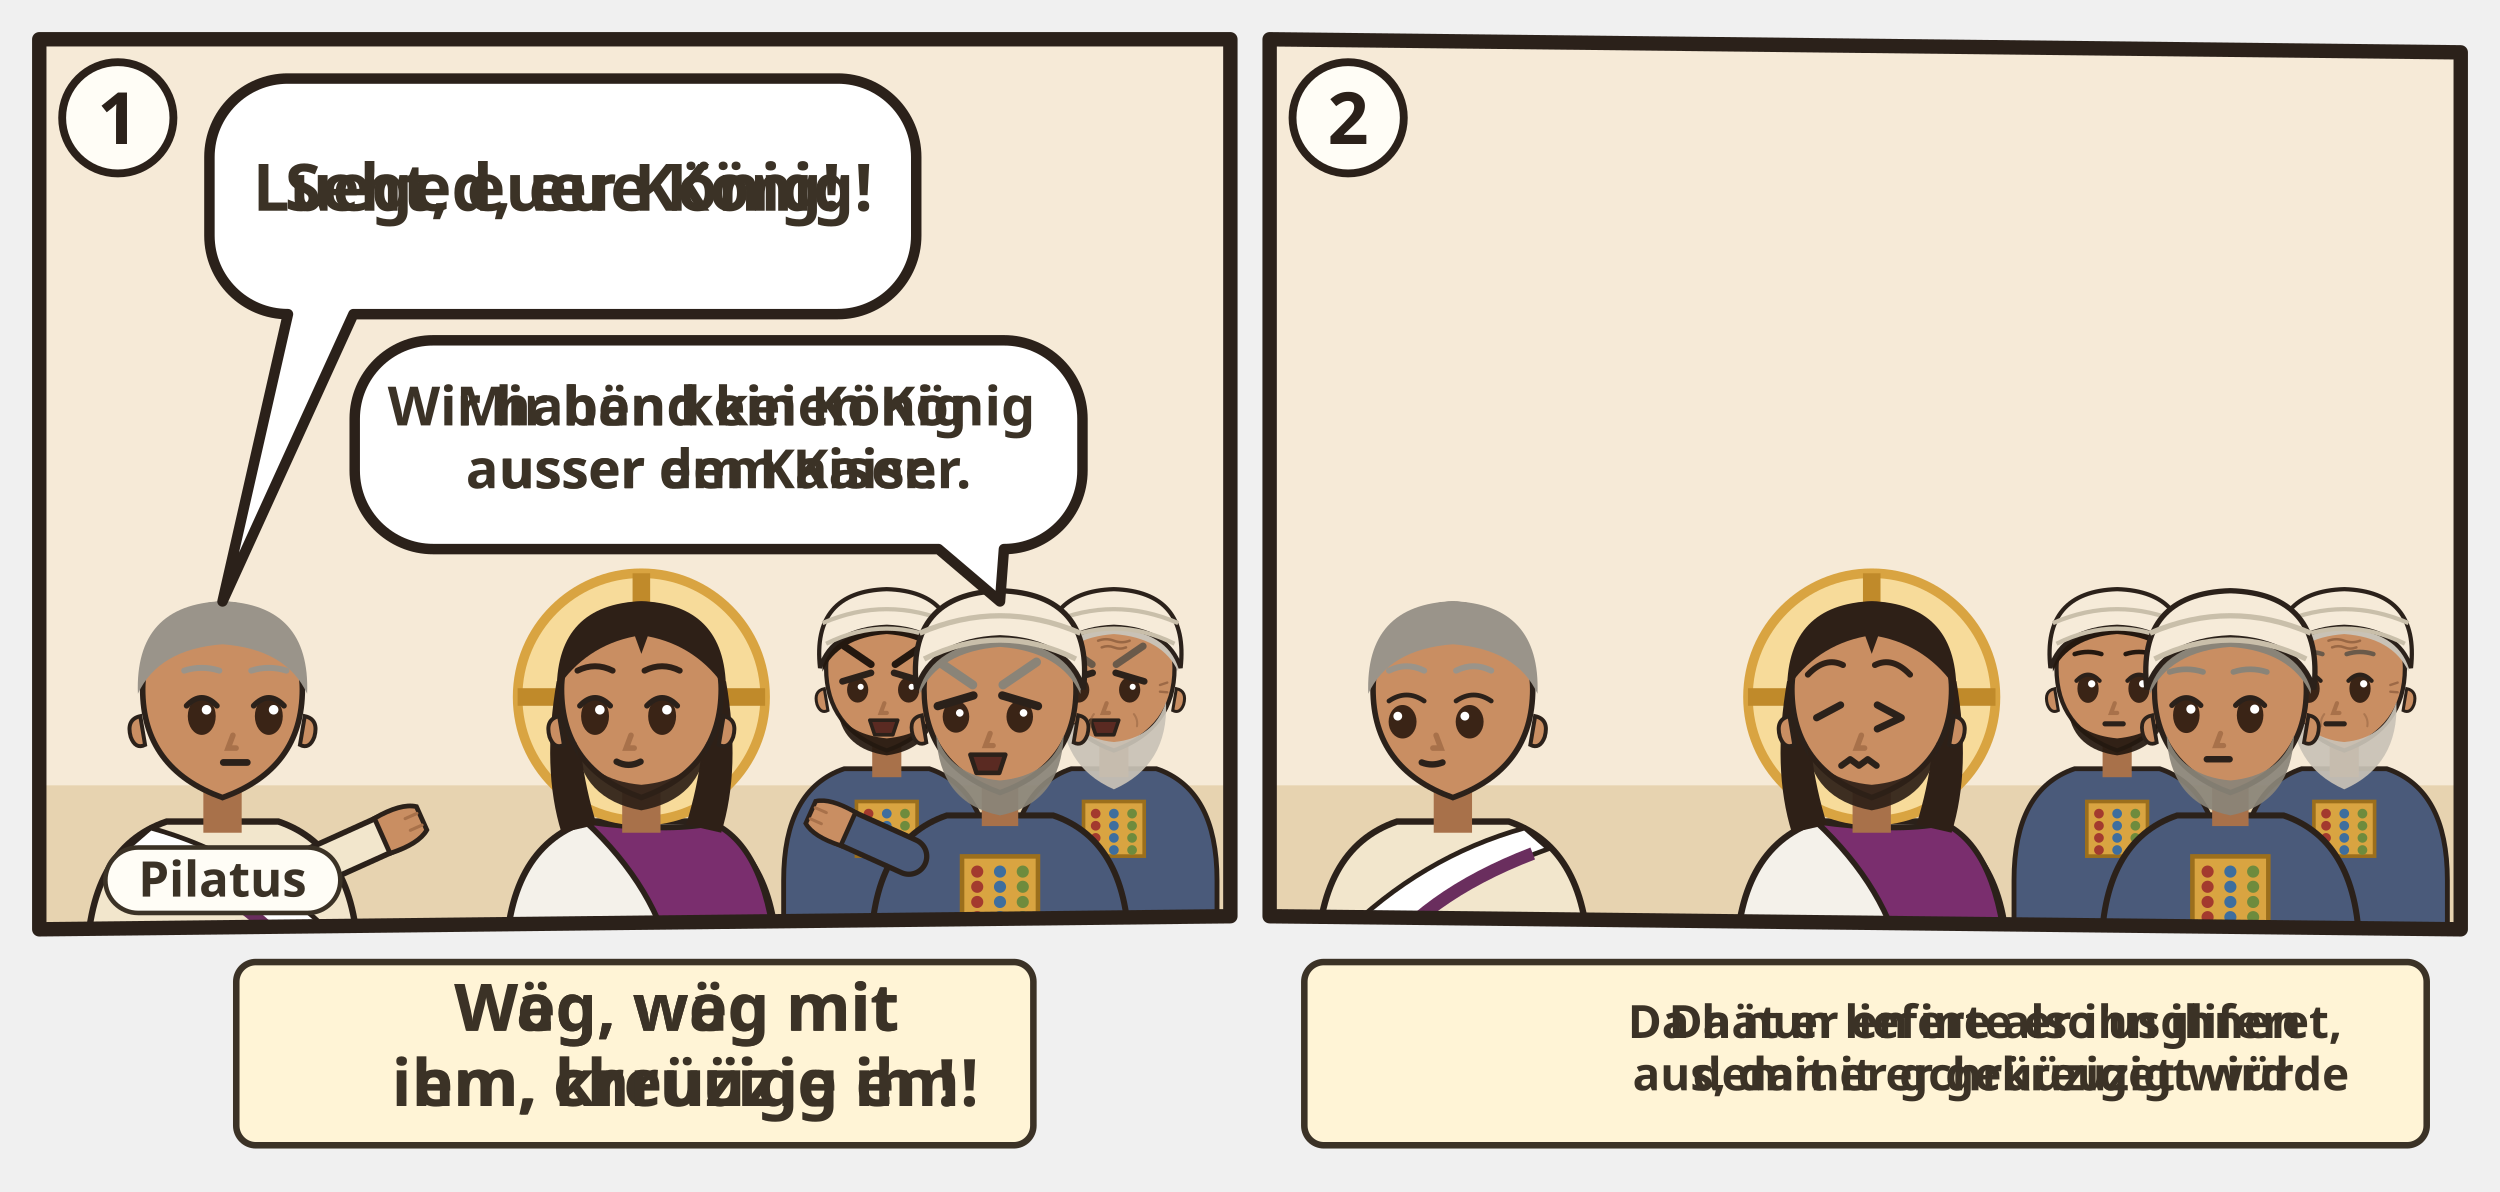
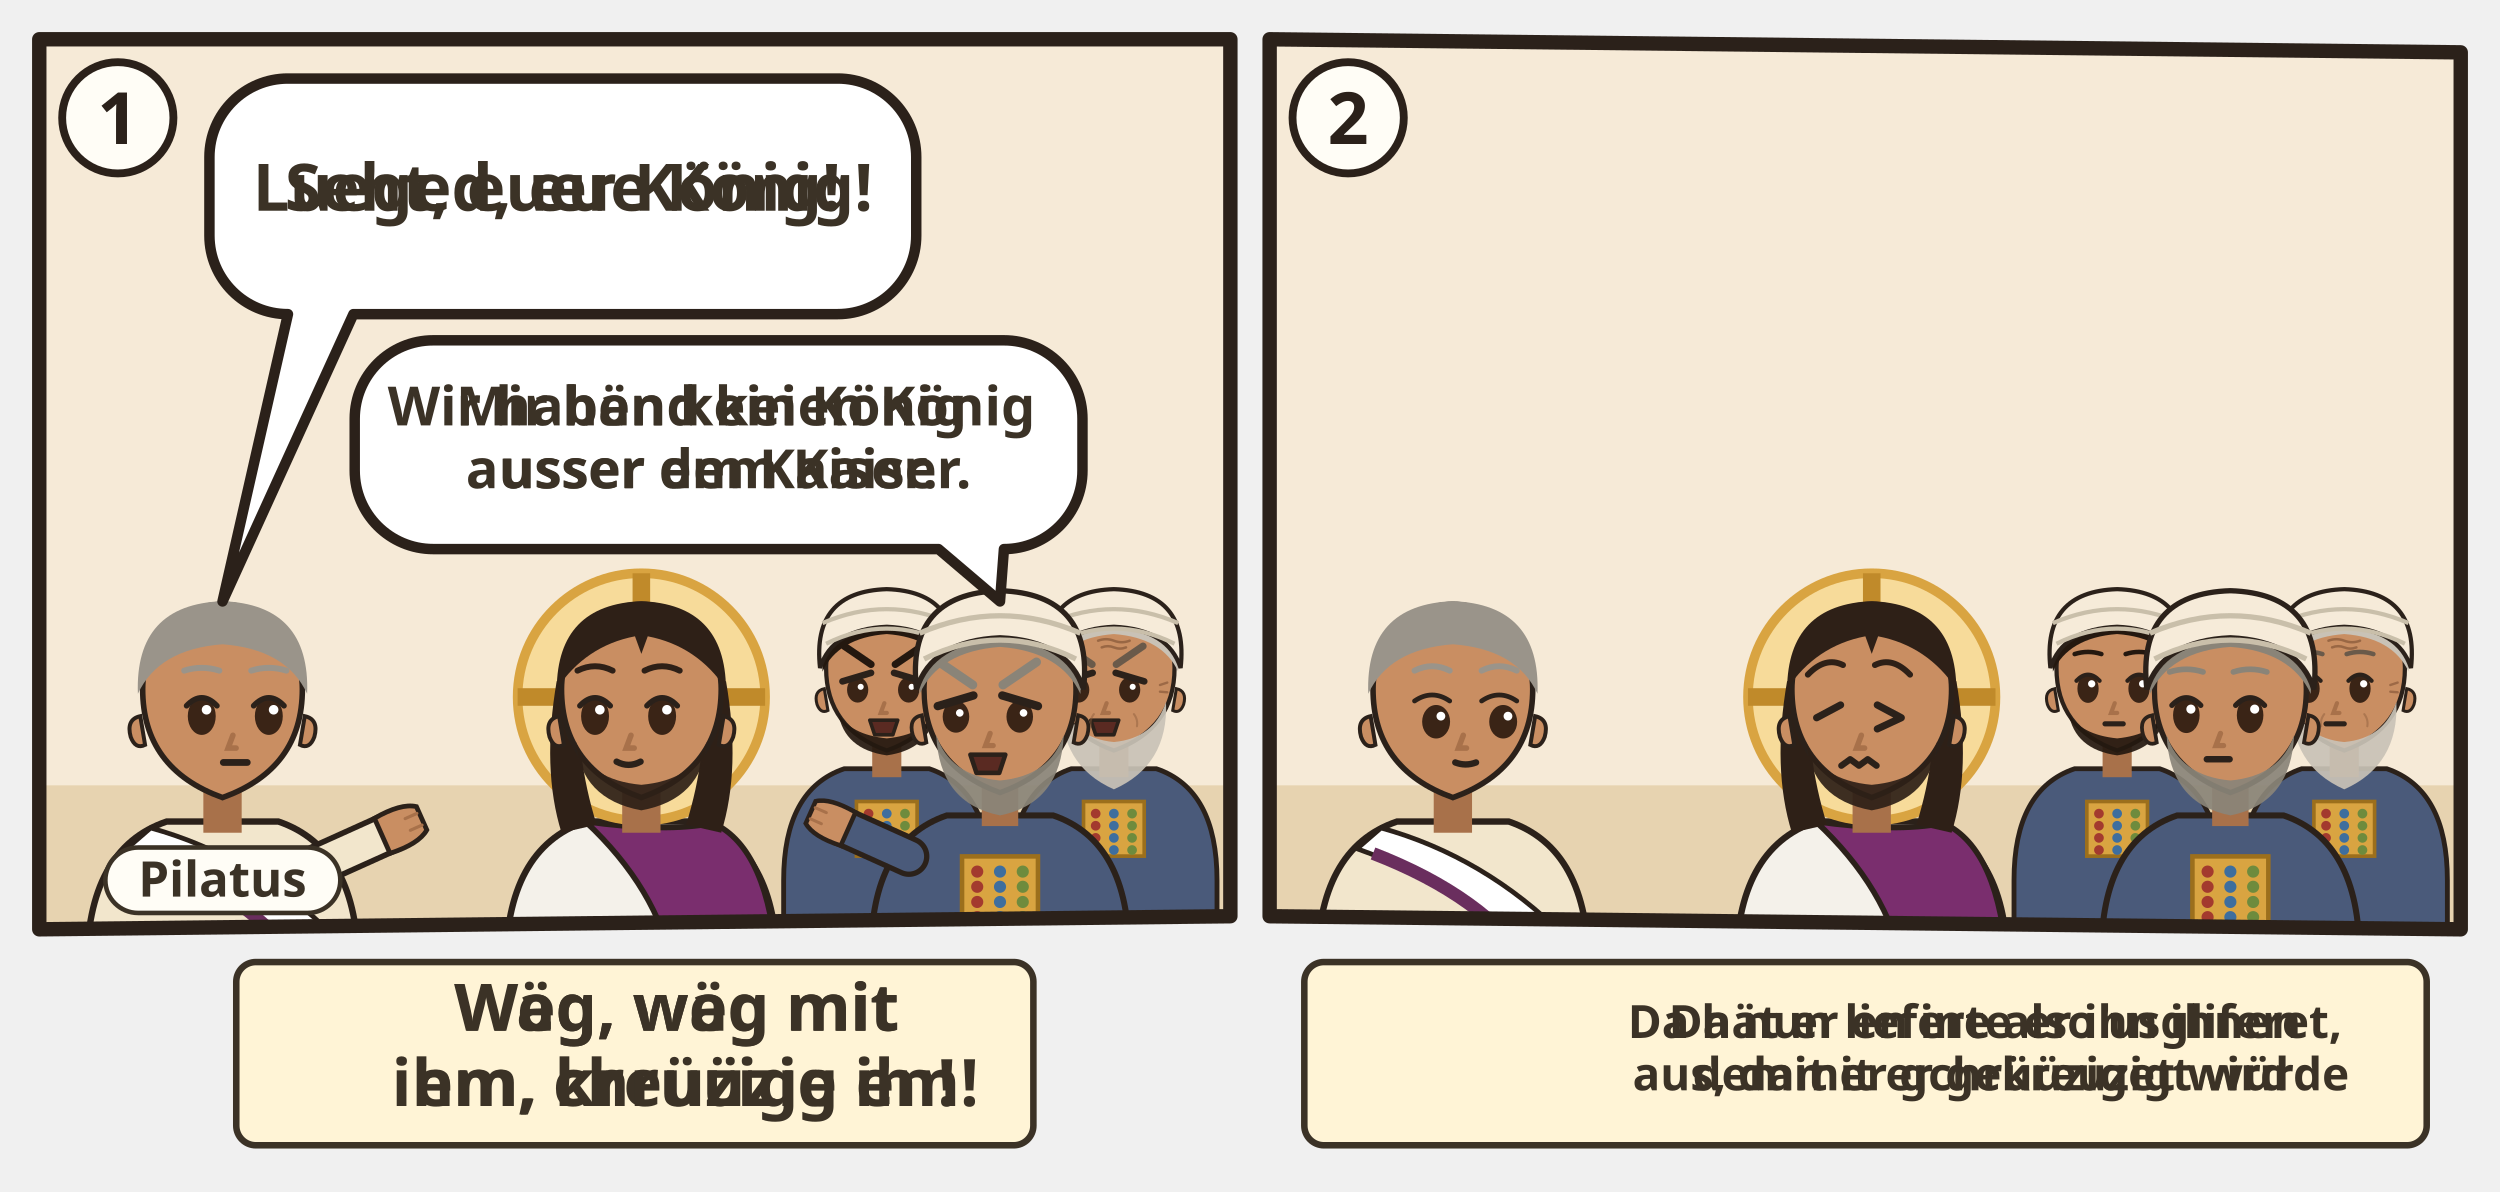
<svg xmlns="http://www.w3.org/2000/svg" viewBox="0 0 382 182">
  <svg class="ill-tile" data-span="1" x="0" y="0" width="194" height="182" viewBox="0 0 194 182">
    <g transform="translate(4 4)">
      <clipPath id="an-cp-jhn-019-013-016-1">
        <polygon points="2,2 184,2 184,136 2,138" />
      </clipPath>
      <g clip-path="url(#an-cp-jhn-019-013-016-1)">
        <polygon points="2,2 184,2 184,136 2,138" fill="#F6EAD7" />
        <path d="M0 116h186v24H0z" fill="#E7D3B0" />
        <g transform="translate(30.0 102.5) scale(1.22)">
          <path d="M-17 34V34Q-17 19-7 15.6L7 15.6Q17 19 17 34V34z" fill="#F2E6CC" stroke="#2B211A" stroke-width=".8" />
          <path d="M-9 16.4Q4 20 14 30l2 4h-6Q2 24-12 19z" fill="#FFFFFF" stroke="#2B211A" stroke-width=".6" />
          <path d="M10 34Q4 25-10 19.6" fill="none" stroke="#6A2E5E" stroke-width="1.6" />
          <path d="M12 21L21.1 16.9" stroke="#2B211A" stroke-width="5.4" stroke-linecap="round" />
          <path d="M12 21L21.1 16.9" stroke="#F2E6CC" stroke-width="4" stroke-linecap="round" />
          <g transform="translate(21.1 16.9) rotate(66)">
            <path d="M-2.4 1.2Q-2.8-2.6-1.6-4.2h3.2Q2.8-2.6 2.4 1.2z" fill="#C98E62" stroke="#2B211A" stroke-width=".6" />
            <path d="M-.8-3.9v1.6M.8-3.9v1.6" stroke="#A8714A" stroke-width=".4" stroke-linecap="round" />
          </g>
          <path d="M-2.4 11h4.8v6h-4.8z" fill="#A8714A" />
          <path d="M-10 -1Q-10 9 0 12.6Q10 9 10 -1A10 10.6 0 0 0 -10 -1z" fill="#C98E62" stroke="#2B211A" stroke-width=".7" />
          <path d="M10.3 2.4q1.8.4 1.2 2.6-.6 1.6-1.8 1z M-10.3 2.4q-1.8.4-1.2 2.6.6 1.6 1.8 1z" fill="#C98E62" stroke="#2B211A" stroke-width=".5" />
          <ellipse cx="-2.6" cy="2.4" rx="1.75" ry="2.35" fill="#3A2416" />
          <path d="M-4.5 1.1Q-2.6 -0.9 -0.7 1.1" fill="none" stroke="#2B211A" stroke-width=".7" stroke-linecap="round" />
          <circle cx="-2.0" cy="1.6" r=".6" fill="#FFF" />
          <ellipse cx="5.8" cy="2.4" rx="1.75" ry="2.35" fill="#3A2416" />
          <path d="M3.9 1.1Q5.8 -0.9 7.7 1.1" fill="none" stroke="#2B211A" stroke-width=".7" stroke-linecap="round" />
          <circle cx="6.4" cy="1.6" r=".6" fill="#FFF" />
          <path d="M1.3 4.8l-.6 1.6h1" fill="none" stroke="#A8714A" stroke-width=".7" stroke-linecap="round" />
          <path d="M0.1 8.2h3" stroke="#2B211A" stroke-width=".85" stroke-linecap="round" />
          <path d="M-10.6-.4Q-11-11.6 0-12Q11-11.6 10.6-.4Q8-6 0-6.6Q-8-6-10.6-.4z" fill="#9A948A" />
          <path d="M-4.8 -3.3Q-2.6 -4.0 -0.4 -3.3M3.6 -3.3Q5.8 -4.0 8.0 -3.3" fill="none" stroke="#9A948A" stroke-width="0.75" stroke-linecap="round" />
          <g filter="url(#an-kontur)">
            <use href="#an-a-richterstuhl" x="-8" y="17" width="16" height="16" />
          </g>
        </g>
        <g transform="translate(94.0 102.5) scale(1.22)">
          <path d="M-17 34V34Q-17 19-7 15.6L7 15.6Q17 19 17 34V34z" fill="#F4F1EA" stroke="#2B211A" stroke-width=".8" />
          <path d="M-7 15.6Q3 17 9 15.8Q16 19 17 34V34H4V34Q2 24-7 15.6z" fill="#7A2E6E" stroke="#2B211A" stroke-width=".7" />
          <circle r="15.5" fill="#F7DB9A" stroke="#D9A441" stroke-width="1.2" />
          <path d="M0-15.5v5M-15.5 0h5M15.5 0h-5" stroke="#C08A2A" stroke-width="2.2" />
          <path d="M-10.6 -2Q-12.5 9-10 17L-5.6 16Q-8.4 7-7.6-1z M10.6 -2Q12.5 9 10 17L5.6 16Q8.4 7 7.6-1z" fill="#2E2017" />
          <path d="M-2.4 11h4.8v6h-4.8z" fill="#A8714A" />
          <path d="M-10 -1Q-10 9 0 12.6Q10 9 10 -1A10 10.6 0 0 0 -10 -1z" fill="#C98E62" stroke="#2B211A" stroke-width=".7" />
          <path d="M10.3 2.4q1.8.4 1.2 2.6-.6 1.6-1.8 1z M-10.3 2.4q-1.8.4-1.2 2.6.6 1.6 1.8 1z" fill="#C98E62" stroke="#2B211A" stroke-width=".5" />
          <path d="M-8.2 5.6Q-7.6 12.8 0 14.2Q7.6 12.8 8.2 5.6Q6.6 10.4 0 11Q-6.6 10.4-8.2 5.6z" fill="#2E2017" opacity=".92" />
          <ellipse cx="-5.8" cy="2.4" rx="1.75" ry="2.35" fill="#3A2416" />
          <path d="M-7.7 1.1Q-5.8 -0.9 -3.9 1.1" fill="none" stroke="#2B211A" stroke-width=".7" stroke-linecap="round" />
          <circle cx="-5.2" cy="1.6" r=".6" fill="#FFF" />
          <ellipse cx="2.6" cy="2.4" rx="1.75" ry="2.35" fill="#3A2416" />
          <path d="M0.7 1.1Q2.6 -0.9 4.5 1.1" fill="none" stroke="#2B211A" stroke-width=".7" stroke-linecap="round" />
          <circle cx="3.2" cy="1.6" r=".6" fill="#FFF" />
          <path d="M-1.3 4.8l-.6 1.6h1" fill="none" stroke="#A8714A" stroke-width=".7" stroke-linecap="round" />
          <path d="M-3.1 8.1Q-1.6 8.9 -0.1 8.1" fill="none" stroke="#2B211A" stroke-width=".8" stroke-linecap="round" />
          <path d="M-10.6-1Q-10.5-11.6 0-12Q10.5-11.6 10.6-1Q7-6.4 .8-7.6L0-5.4-.8-7.6Q-7-6.4-10.6-1z" fill="#2E2017" />
          <path d="M-8.0 -3.3Q-5.8 -4.4 -3.6 -3.3M0.4 -3.3Q2.6 -4.4 4.8 -3.3" fill="none" stroke="#2E2017" stroke-width="0.75" stroke-linecap="round" />
        </g>
        <g transform="translate(131.5 99.0) scale(0.927)">
          <path d="M-17 46V34Q-17 19-7 15.6L7 15.6Q17 19 17 34V46z" fill="#4A5A7A" stroke="#2B211A" stroke-width=".8" />
          <path d="M-5 21h10v9h-10z" fill="#D9A441" stroke="#9C6F1C" stroke-width=".6" />
          <circle cx="-3" cy="23" r=".8" fill="#A33A2E" />
          <circle cx="0" cy="23" r=".8" fill="#3E6E9E" />
          <circle cx="3" cy="23" r=".8" fill="#6E8B3D" />
          <circle cx="-3" cy="25" r=".8" fill="#A33A2E" />
          <circle cx="0" cy="25" r=".8" fill="#3E6E9E" />
          <circle cx="3" cy="25" r=".8" fill="#6E8B3D" />
          <circle cx="-3" cy="27" r=".8" fill="#A33A2E" />
          <circle cx="0" cy="27" r=".8" fill="#3E6E9E" />
          <circle cx="3" cy="27" r=".8" fill="#6E8B3D" />
          <circle cx="-3" cy="29" r=".8" fill="#A33A2E" />
          <circle cx="0" cy="29" r=".8" fill="#3E6E9E" />
          <circle cx="3" cy="29" r=".8" fill="#6E8B3D" />
          <path d="M-2.4 11h4.8v6h-4.8z" fill="#A8714A" />
          <path d="M-10 -1Q-10 9 0 12.6Q10 9 10 -1A10 10.6 0 0 0 -10 -1z" fill="#C98E62" stroke="#2B211A" stroke-width=".7" />
          <path d="M10.3 2.4q1.8.4 1.2 2.6-.6 1.6-1.8 1z M-10.3 2.4q-1.8.4-1.2 2.6.6 1.6 1.8 1z" fill="#C98E62" stroke="#2B211A" stroke-width=".5" />
          <path d="M-8 6.4Q-7 12.4 0 13.4Q7 12.4 8 6.4Q6 10 0 10.6Q-6 10-8 6.4z" fill="#24180F" opacity=".92" />
          <ellipse cx="-4.8" cy="2.6" rx="1.75" ry="2.1" fill="#3A2416" />
          <circle cx="-4.3" cy="2.1" r=".5" fill="#FFF" />
          <path d="M-2.4 1.2L-7.1 -0.2" stroke="#2B211A" stroke-width="1.1" stroke-linecap="round" transform="scale(-1 1) translate(9.7 0)" />
          <ellipse cx="3.6" cy="2.6" rx="1.75" ry="2.1" fill="#3A2416" />
          <circle cx="4.1" cy="2.1" r=".5" fill="#FFF" />
          <path d="M1.2 1.2L5.9 -0.2" stroke="#2B211A" stroke-width="1.1" stroke-linecap="round" transform="scale(-1 1) translate(-7.1 0)" />
          <path d="M-0.4 4.8l-.6 1.6h1" fill="none" stroke="#A8714A" stroke-width=".7" stroke-linecap="round" />
          <path d="M-2.8 7.6h4.6l-.8 2.4h-3z" fill="#5A2A22" stroke="#2B211A" stroke-width=".6" stroke-linejoin="round" />
          <path d="M-10.6-.4Q-11-11.6 0-12Q11-11.6 10.6-.4Q8-6 0-6.6Q-8-6-10.6-.4z" fill="#24180F" />
          <path d="M-7.0 -4.6Q-4.8 -3.1 -2.6 -1.6M1.4 -1.6Q3.6 -3.1 5.8 -4.6" fill="none" stroke="#24180F" stroke-width="1.2" stroke-linecap="round" />
          <path d="M-11-1Q-12.4-13.6 0-14Q12.4-13.6 11-1Q9-7.4 0-7.8Q-9-7.4-11-1z" fill="#F6EBD9" stroke="#2B211A" stroke-width=".7" />
          <path d="M-10-5Q0-10 10-5M-10.6-8.4Q0-13 10.6-8.4" fill="none" stroke="#C9BFAA" stroke-width=".7" />
        </g>
        <g transform="translate(166.2 99.0) scale(0.927)">
          <path d="M-17 46V34Q-17 19-7 15.6L7 15.6Q17 19 17 34V46z" fill="#4A5A7A" stroke="#2B211A" stroke-width=".8" />
          <path d="M-5 21h10v9h-10z" fill="#D9A441" stroke="#9C6F1C" stroke-width=".6" />
          <circle cx="-3" cy="23" r=".8" fill="#A33A2E" />
          <circle cx="0" cy="23" r=".8" fill="#3E6E9E" />
          <circle cx="3" cy="23" r=".8" fill="#6E8B3D" />
          <circle cx="-3" cy="25" r=".8" fill="#A33A2E" />
          <circle cx="0" cy="25" r=".8" fill="#3E6E9E" />
          <circle cx="3" cy="25" r=".8" fill="#6E8B3D" />
          <circle cx="-3" cy="27" r=".8" fill="#A33A2E" />
          <circle cx="0" cy="27" r=".8" fill="#3E6E9E" />
          <circle cx="3" cy="27" r=".8" fill="#6E8B3D" />
          <circle cx="-3" cy="29" r=".8" fill="#A33A2E" />
          <circle cx="0" cy="29" r=".8" fill="#3E6E9E" />
          <circle cx="3" cy="29" r=".8" fill="#6E8B3D" />
          <path d="M-2.4 11h4.8v6h-4.8z" fill="#A8714A" />
          <path d="M-10 -1Q-10 9 0 12.6Q10 9 10 -1A10 10.6 0 0 0 -10 -1z" fill="#C98E62" stroke="#2B211A" stroke-width=".7" />
          <path d="M10.3 2.4q1.8.4 1.2 2.6-.6 1.6-1.8 1z M-10.3 2.4q-1.8.4-1.2 2.6.6 1.6 1.8 1z" fill="#C98E62" stroke="#2B211A" stroke-width=".5" />
          <path d="M-8.6 4.6Q-9 15 0 19Q9 15 8.6 4.6Q6.6 10.6 0 11.2Q-6.6 10.6-8.6 4.6z" fill="#C9C2B6" opacity=".92" />
          <ellipse cx="-5.8" cy="2.6" rx="1.75" ry="2.1" fill="#3A2416" />
          <circle cx="-5.3" cy="2.1" r=".5" fill="#FFF" />
          <path d="M-3.4 1.2L-8.1 -0.2" stroke="#2B211A" stroke-width="1.1" stroke-linecap="round" transform="scale(-1 1) translate(11.6 0)" />
          <ellipse cx="2.6" cy="2.6" rx="1.75" ry="2.1" fill="#3A2416" />
          <circle cx="3.1" cy="2.1" r=".5" fill="#FFF" />
          <path d="M0.2 1.2L4.9 -0.2" stroke="#2B211A" stroke-width="1.1" stroke-linecap="round" transform="scale(-1 1) translate(-5.2 0)" />
          <path d="M-1.2 4.8l-.6 1.6h1" fill="none" stroke="#A8714A" stroke-width=".7" stroke-linecap="round" />
          <path d="M-3.8 7.6h4.6l-.8 2.4h-3z" fill="#5A2A22" stroke="#2B211A" stroke-width=".6" stroke-linejoin="round" />
          <g stroke="#8A5A3A" stroke-linecap="round" fill="none">
            <path d="M-2.6-5.5q1.3-.5 2.6 0t2.6 0M-2-4.4q1-.4 2 0t2 0" stroke-width=".42" opacity=".75" />
            <path d="M-7.6 1.8l-1.2-.4M-7.6 2.9l-1.2.1M7.6 1.8l1.2-.4M7.6 2.9l1.2.1" stroke-width=".4" opacity=".7" />
            <path d="M-3.3 6.6q-.7.9-.5 2M3.3 6.6q.7.9.5 2" stroke-width=".35" opacity=".45" />
          </g>
          <path d="M-10.6-.4Q-11-11.6 0-12Q11-11.6 10.6-.4Q8-6 0-6.6Q-8-6-10.6-.4z" fill="#C9C2B6" />
          <path d="M-8.0 -4.6Q-5.8 -3.1 -3.6 -1.6M0.4 -1.6Q2.6 -3.1 4.8 -4.6" fill="none" stroke="#6A5A4A" stroke-width="1.2" stroke-linecap="round" />
          <path d="M-11-1Q-12.4-13.6 0-14Q12.4-13.6 11-1Q9-7.4 0-7.8Q-9-7.4-11-1z" fill="#F6EBD9" stroke="#2B211A" stroke-width=".7" />
          <path d="M-10-5Q0-10 10-5M-10.6-8.4Q0-13 10.6-8.4" fill="none" stroke="#C9BFAA" stroke-width=".7" />
        </g>
        <g transform="translate(148.8 102.5) scale(1.16)">
          <path d="M-17 34V34Q-17 19-7 15.6L7 15.6Q17 19 17 34V34z" fill="#4A5A7A" stroke="#2B211A" stroke-width=".8" />
          <path d="M-5 21h10v9h-10z" fill="#D9A441" stroke="#9C6F1C" stroke-width=".6" />
          <circle cx="-3" cy="23" r=".8" fill="#A33A2E" />
          <circle cx="0" cy="23" r=".8" fill="#3E6E9E" />
          <circle cx="3" cy="23" r=".8" fill="#6E8B3D" />
          <circle cx="-3" cy="25" r=".8" fill="#A33A2E" />
          <circle cx="0" cy="25" r=".8" fill="#3E6E9E" />
          <circle cx="3" cy="25" r=".8" fill="#6E8B3D" />
          <circle cx="-3" cy="27" r=".8" fill="#A33A2E" />
          <circle cx="0" cy="27" r=".8" fill="#3E6E9E" />
          <circle cx="3" cy="27" r=".8" fill="#6E8B3D" />
          <circle cx="-3" cy="29" r=".8" fill="#A33A2E" />
          <circle cx="0" cy="29" r=".8" fill="#3E6E9E" />
          <circle cx="3" cy="29" r=".8" fill="#6E8B3D" />
          <path d="M-12 21L-21.1 16.9" stroke="#2B211A" stroke-width="5.4" stroke-linecap="round" />
          <path d="M-12 21L-21.1 16.9" stroke="#4A5A7A" stroke-width="4" stroke-linecap="round" />
          <g transform="translate(-21.1 16.9) rotate(294)">
            <path d="M-2.4 1.2Q-2.8-2.6-1.6-4.2h3.2Q2.8-2.6 2.4 1.2z" fill="#C98E62" stroke="#2B211A" stroke-width=".6" />
            <path d="M-.8-3.9v1.6M.8-3.9v1.6" stroke="#A8714A" stroke-width=".4" stroke-linecap="round" />
          </g>
          <path d="M-2.4 11h4.8v6h-4.8z" fill="#A8714A" />
          <path d="M-10 -1Q-10 9 0 12.6Q10 9 10 -1A10 10.6 0 0 0 -10 -1z" fill="#C98E62" stroke="#2B211A" stroke-width=".7" />
          <path d="M10.3 2.4q1.8.4 1.2 2.6-.6 1.6-1.8 1z M-10.3 2.4q-1.8.4-1.2 2.6.6 1.6 1.8 1z" fill="#C98E62" stroke="#2B211A" stroke-width=".5" />
          <path d="M-8.4 5Q-8 14 0 15.6Q8 14 8.4 5Q6.6 10.4 0 11Q-6.6 10.4-8.4 5z" fill="#8A8478" opacity=".92" />
          <ellipse cx="-5.8" cy="2.6" rx="1.75" ry="2.1" fill="#3A2416" />
          <circle cx="-5.3" cy="2.1" r=".5" fill="#FFF" />
          <path d="M-3.4 1.2L-8.1 -0.2" stroke="#2B211A" stroke-width="1.1" stroke-linecap="round" transform="scale(-1 1) translate(11.6 0)" />
          <ellipse cx="2.6" cy="2.6" rx="1.75" ry="2.1" fill="#3A2416" />
          <circle cx="3.1" cy="2.1" r=".5" fill="#FFF" />
          <path d="M0.2 1.2L4.9 -0.2" stroke="#2B211A" stroke-width="1.1" stroke-linecap="round" transform="scale(-1 1) translate(-5.2 0)" />
          <path d="M-1.3 4.8l-.6 1.6h1" fill="none" stroke="#A8714A" stroke-width=".7" stroke-linecap="round" />
          <path d="M-3.9 7.6h4.6l-.8 2.4h-3z" fill="#5A2A22" stroke="#2B211A" stroke-width=".6" stroke-linejoin="round" />
          <path d="M-10.6-.4Q-11-11.6 0-12Q11-11.6 10.6-.4Q8-6 0-6.6Q-8-6-10.6-.4z" fill="#8A8478" />
          <path d="M-8.0 -4.6Q-5.8 -3.1 -3.6 -1.6M0.4 -1.6Q2.6 -3.1 4.8 -4.6" fill="none" stroke="#8A8478" stroke-width="1.2" stroke-linecap="round" />
          <path d="M-11-1Q-12.4-13.6 0-14Q12.4-13.6 11-1Q9-7.4 0-7.8Q-9-7.4-11-1z" fill="#F6EBD9" stroke="#2B211A" stroke-width=".7" />
          <path d="M-10-5Q0-10 10-5M-10.6-8.4Q0-13 10.6-8.4" fill="none" stroke="#C9BFAA" stroke-width=".7" />
        </g>
        <g>
          <path d="M40 8H124A12 12 0 0 1 136 20V32A12 12 0 0 1 124 44L50 44L30 87.9L40 44H40A12 12 0 0 1 28 32V20A12 12 0 0 1 40 8Z" data-box="28,8,108,36" data-tail="30,87.9" fill="#FFFFFF" stroke="#2B211A" stroke-width="1.6" stroke-linejoin="round" />
          <g class="dg-sw">
            <g class="dg-full">
              <text class="lw lw-de" text-anchor="middle" font-family="sans-serif" font-size="10" font-weight="700" fill="#3B3226">
                <tspan x="82.0" y="28.2">Seht, euer König!</tspan>
              </text>
              <text class="lw lw-gsw" text-anchor="middle" font-family="sans-serif" font-size="10" font-weight="700" fill="#3B3226">
                <tspan x="82.0" y="28.2">Lueged, eue König!</tspan>
              </text>
            </g>
            <g class="dg-nw" display="none">
              <use href="#an-z-zeigen" x="56.9" y="15.0" width="22.0" height="22" />
              <use href="#an-z-koenigsherrschaft" x="81.9" y="15.0" width="25.2" height="22" />
            </g>
          </g>
        </g>
        <g>
          <path d="M62.2 48H149.4A12 12 0 0 1 161.4 60V67.9A12 12 0 0 1 149.4 79.9L149.4 79.9L148.8 87.9L139.4 79.9H62.2A12 12 0 0 1 50.2 67.9V60A12 12 0 0 1 62.2 48Z" data-box="50.2,48,111.2,31.9" data-tail="148.8,87.9" fill="#FFFFFF" stroke="#2B211A" stroke-width="1.6" stroke-linejoin="round" />
          <g class="dg-sw">
            <g class="dg-full">
              <text class="lw lw-de" text-anchor="middle" font-family="sans-serif" font-size="8.283" font-weight="700" fill="#3B3226">
                <tspan x="105.8" y="61.0">Wir haben keinen König</tspan>
                <tspan x="105.8" y="70.6">ausser dem Kaiser.</tspan>
              </text>
              <text class="lw lw-gsw" text-anchor="middle" font-family="sans-serif" font-size="8.283" font-weight="700" fill="#3B3226">
                <tspan x="105.8" y="61.0">Mir händ kei König</tspan>
                <tspan x="105.8" y="70.6">usser em Kaiser.</tspan>
              </text>
            </g>
            <g class="dg-nw" display="none">
              <use href="#an-z-kaiser" x="95.4" y="55.0" width="20.9" height="17.9" />
            </g>
          </g>
        </g>
        <g class="ill-name">
          <rect x="12.1" y="125.5" width="35.9" height="10" rx="5" fill="#FFFDF6" stroke="#3B3226" stroke-width=".7" />
          <text x="30.0" y="133.0" text-anchor="middle" font-family="sans-serif" font-size="7.5" font-weight="700" fill="#3B3226">Pilatus</text>
        </g>
      </g>
      <polygon class="pn-frame" points="2,2 184,2 184,136 2,138" fill="none" stroke="#2B211A" stroke-width="2.2" stroke-linejoin="round" />
      <circle cx="14" cy="14" r="8.5" fill="#FFFDF6" stroke="#2B211A" stroke-width="1.2" />
      <text class="pn-n" x="14" y="18" text-anchor="middle" font-family="sans-serif" font-size="11" font-weight="700" fill="#2B211A">1</text>
      <g transform="translate(0.0 142)">
        <g class="ill-words">
          <g class="dg-sw">
            <g class="dg-full">
              <rect x="32.1" y="1.0" width="121.8" height="28" rx="3" fill="#FFF4D6" stroke="#3B3226" stroke-width="1" />
              <use href="#an-kreuz" x="36.1" y="9.0" width="8.4" height="12" />
              <text class="lw lw-de" text-anchor="middle" font-family="sans-serif" font-size="10" font-weight="700" fill="#3B3226">
                <tspan x="100.7" y="11.5">Weg, weg mit</tspan>
                <tspan x="100.7" y="23.0">ihm, kreuzige ihn!</tspan>
              </text>
              <text class="lw lw-gsw" text-anchor="middle" font-family="sans-serif" font-size="10" font-weight="700" fill="#3B3226">
                <tspan x="100.7" y="11.5">Wäg, wäg mit</tspan>
                <tspan x="100.7" y="23.0">em, chrüüzig en!</tspan>
              </text>
            </g>
            <g class="dg-nw" display="none">
              <rect x="32.1" y="1.0" width="121.8" height="28" rx="3" fill="#FFF4D6" stroke="#3B3226" stroke-width="1" />
              <use href="#an-kreuz" x="85.3" y="4.0" width="15.4" height="22" />
            </g>
          </g>
        </g>
      </g>
    </g>
  </svg>
  <svg class="ill-tile" data-span="1" x="188" y="0" width="194" height="182" viewBox="0 0 194 182">
    <g transform="translate(4 4)">
      <clipPath id="an-cp-jhn-019-013-016-2">
        <polygon points="2,2 184,4 184,138 2,136" />
      </clipPath>
      <g clip-path="url(#an-cp-jhn-019-013-016-2)">
        <polygon points="2,2 184,4 184,138 2,136" fill="#F6EAD7" />
        <path d="M0 116h186v24H0z" fill="#E7D3B0" />
-         <g transform="translate(30.0 102.5) scale(1.22) scale(-1 1)">
+         <g transform="translate(30.0 102.5) scale(1.22)">
          <path d="M-17 34V34Q-17 19-7 15.6L7 15.6Q17 19 17 34V34z" fill="#F2E6CC" stroke="#2B211A" stroke-width=".8" />
          <path d="M-9 16.4Q4 20 14 30l2 4h-6Q2 24-12 19z" fill="#FFFFFF" stroke="#2B211A" stroke-width=".6" />
          <path d="M10 34Q4 25-10 19.6" fill="none" stroke="#6A2E5E" stroke-width="1.6" />
          <path d="M-2.4 11h4.8v6h-4.8z" fill="#A8714A" />
          <path d="M-10 -1Q-10 9 0 12.6Q10 9 10 -1A10 10.6 0 0 0 -10 -1z" fill="#C98E62" stroke="#2B211A" stroke-width=".7" />
-           <path d="M-10.3 2.4q-1.8.4-1.2 2.6.6 1.6 1.8 1z" fill="#C98E62" stroke="#2B211A" stroke-width=".5" />
+           <path d="M10.3 2.4q1.8.4 1.2 2.6-.6 1.6-1.8 1z M-10.3 2.4q-1.8.4-1.2 2.6.6 1.6 1.8 1z" fill="#C98E62" stroke="#2B211A" stroke-width=".5" />
          <ellipse cx="-2.1" cy="3.1" rx="1.75" ry="2.1" fill="#3A2416" />
          <path d="M-4.8 0.5Q-2.6 -1.0 -0.4 0.5" fill="none" stroke="#2B211A" stroke-width=".6" stroke-linecap="round" />
          <circle cx="-1.5" cy="2.4" r=".55" fill="#FFF" />
          <ellipse cx="6.3" cy="3.1" rx="1.75" ry="2.1" fill="#3A2416" />
          <path d="M3.6 0.5Q5.8 -1.0 8.0 0.5" fill="none" stroke="#2B211A" stroke-width=".6" stroke-linecap="round" />
          <circle cx="6.9" cy="2.4" r=".55" fill="#FFF" />
-           <path d="M2.1 4.8l-.6 1.6h1" fill="none" stroke="#A8714A" stroke-width=".7" stroke-linecap="round" />
-           <path d="M1.3 8.2Q2.6 8.7 3.9 8.2" fill="none" stroke="#2B211A" stroke-width=".8" stroke-linecap="round" />
+           <path d="M1.3 4.8l-.6 1.6h1" fill="none" stroke="#A8714A" stroke-width=".7" stroke-linecap="round" />
+           <path d="M0.3 8.2Q1.6 8.7 2.9 8.2" fill="none" stroke="#2B211A" stroke-width=".8" stroke-linecap="round" />
          <path d="M-10.6-.4Q-11-11.6 0-12Q11-11.6 10.6-.4Q8-6 0-6.6Q-8-6-10.6-.4z" fill="#9A948A" />
          <path d="M-4.8 -3.3Q-2.6 -4.4 -0.4 -3.3M3.6 -3.3Q5.8 -4.4 8.0 -3.3" fill="none" stroke="#9A948A" stroke-width="0.75" stroke-linecap="round" />
          <g filter="url(#an-kontur)">
            <use href="#an-a-richterstuhl" x="-8" y="17" width="16" height="16" />
          </g>
        </g>
        <g transform="translate(94.0 102.5) scale(1.22)">
          <path d="M-17 34V34Q-17 19-7 15.6L7 15.6Q17 19 17 34V34z" fill="#F4F1EA" stroke="#2B211A" stroke-width=".8" />
          <path d="M-7 15.6Q3 17 9 15.8Q16 19 17 34V34H4V34Q2 24-7 15.6z" fill="#7A2E6E" stroke="#2B211A" stroke-width=".7" />
          <circle r="15.5" fill="#F7DB9A" stroke="#D9A441" stroke-width="1.2" />
          <path d="M0-15.5v5M-15.5 0h5M15.5 0h-5" stroke="#C08A2A" stroke-width="2.2" />
          <path d="M-10.6 -2Q-12.5 9-10 17L-5.6 16Q-8.4 7-7.6-1z M10.6 -2Q12.5 9 10 17L5.6 16Q8.4 7 7.6-1z" fill="#2E2017" />
          <path d="M-2.4 11h4.8v6h-4.8z" fill="#A8714A" />
          <path d="M-10 -1Q-10 9 0 12.6Q10 9 10 -1A10 10.6 0 0 0 -10 -1z" fill="#C98E62" stroke="#2B211A" stroke-width=".7" />
          <path d="M10.3 2.4q1.8.4 1.2 2.6-.6 1.6-1.8 1z M-10.3 2.4q-1.8.4-1.2 2.6.6 1.6 1.8 1z" fill="#C98E62" stroke="#2B211A" stroke-width=".5" />
          <path d="M-8.2 5.6Q-7.6 12.8 0 14.2Q7.6 12.8 8.2 5.6Q6.6 10.4 0 11Q-6.6 10.4-8.2 5.6z" fill="#2E2017" opacity=".92" />
          <path d="M-3.9 1.0l-3.0 1.6--3.0 1.4" fill="none" stroke="#2B211A" stroke-width=".9" stroke-linecap="round" stroke-linejoin="round" />
          <path d="M0.7 1.0l3.0 1.6-3.0 1.4" fill="none" stroke="#2B211A" stroke-width=".9" stroke-linecap="round" stroke-linejoin="round" />
          <path d="M-1.3 4.8l-.6 1.6h1" fill="none" stroke="#A8714A" stroke-width=".7" stroke-linecap="round" />
          <path d="M-3.8 8.6l1.1-.8 1.1.8 1.1-.8 1.1.8" fill="none" stroke="#2B211A" stroke-width=".8" stroke-linecap="round" stroke-linejoin="round" />
          <path d="M-10.6-1Q-10.5-11.6 0-12Q10.5-11.6 10.6-1Q7-6.4 .8-7.6L0-5.4-.8-7.6Q-7-6.4-10.6-1z" fill="#2E2017" />
          <path d="M-8.0 -2.8Q-5.8 -5.1 -3.6 -4.0M0.4 -4.0Q2.6 -5.1 4.8 -2.8" fill="none" stroke="#2E2017" stroke-width="0.75" stroke-linecap="round" />
        </g>
        <g transform="translate(131.5 99.0) scale(0.927)">
          <path d="M-17 46V34Q-17 19-7 15.6L7 15.6Q17 19 17 34V46z" fill="#4A5A7A" stroke="#2B211A" stroke-width=".8" />
          <path d="M-5 21h10v9h-10z" fill="#D9A441" stroke="#9C6F1C" stroke-width=".6" />
          <circle cx="-3" cy="23" r=".8" fill="#A33A2E" />
          <circle cx="0" cy="23" r=".8" fill="#3E6E9E" />
          <circle cx="3" cy="23" r=".8" fill="#6E8B3D" />
          <circle cx="-3" cy="25" r=".8" fill="#A33A2E" />
          <circle cx="0" cy="25" r=".8" fill="#3E6E9E" />
          <circle cx="3" cy="25" r=".8" fill="#6E8B3D" />
          <circle cx="-3" cy="27" r=".8" fill="#A33A2E" />
          <circle cx="0" cy="27" r=".8" fill="#3E6E9E" />
          <circle cx="3" cy="27" r=".8" fill="#6E8B3D" />
          <circle cx="-3" cy="29" r=".8" fill="#A33A2E" />
          <circle cx="0" cy="29" r=".8" fill="#3E6E9E" />
          <circle cx="3" cy="29" r=".8" fill="#6E8B3D" />
          <path d="M-2.4 11h4.8v6h-4.8z" fill="#A8714A" />
          <path d="M-10 -1Q-10 9 0 12.6Q10 9 10 -1A10 10.6 0 0 0 -10 -1z" fill="#C98E62" stroke="#2B211A" stroke-width=".7" />
          <path d="M10.3 2.4q1.8.4 1.2 2.6-.6 1.6-1.8 1z M-10.3 2.4q-1.8.4-1.2 2.6.6 1.6 1.8 1z" fill="#C98E62" stroke="#2B211A" stroke-width=".5" />
          <path d="M-8 6.4Q-7 12.4 0 13.4Q7 12.4 8 6.4Q6 10 0 10.6Q-6 10-8 6.4z" fill="#24180F" opacity=".92" />
          <ellipse cx="-4.8" cy="2.4" rx="1.75" ry="2.35" fill="#3A2416" />
          <path d="M-6.7 1.1Q-4.8 -0.9 -2.9 1.1" fill="none" stroke="#2B211A" stroke-width=".7" stroke-linecap="round" />
          <circle cx="-4.2" cy="1.6" r=".6" fill="#FFF" />
          <ellipse cx="3.6" cy="2.4" rx="1.75" ry="2.35" fill="#3A2416" />
          <path d="M1.7 1.1Q3.6 -0.9 5.5 1.1" fill="none" stroke="#2B211A" stroke-width=".7" stroke-linecap="round" />
          <circle cx="4.2" cy="1.6" r=".6" fill="#FFF" />
          <path d="M-0.4 4.8l-.6 1.6h1" fill="none" stroke="#A8714A" stroke-width=".7" stroke-linecap="round" />
          <path d="M-2.0 8.2h3" stroke="#2B211A" stroke-width=".85" stroke-linecap="round" />
          <path d="M-10.6-.4Q-11-11.6 0-12Q11-11.6 10.6-.4Q8-6 0-6.6Q-8-6-10.6-.4z" fill="#24180F" />
          <path d="M-7.0 -3.3Q-4.8 -4.0 -2.6 -3.3M1.4 -3.3Q3.6 -4.0 5.8 -3.3" fill="none" stroke="#24180F" stroke-width="0.75" stroke-linecap="round" />
          <path d="M-11-1Q-12.4-13.6 0-14Q12.4-13.6 11-1Q9-7.4 0-7.8Q-9-7.4-11-1z" fill="#F6EBD9" stroke="#2B211A" stroke-width=".7" />
          <path d="M-10-5Q0-10 10-5M-10.6-8.4Q0-13 10.6-8.4" fill="none" stroke="#C9BFAA" stroke-width=".7" />
        </g>
        <g transform="translate(166.2 99.0) scale(0.927)">
          <path d="M-17 46V34Q-17 19-7 15.6L7 15.6Q17 19 17 34V46z" fill="#4A5A7A" stroke="#2B211A" stroke-width=".8" />
          <path d="M-5 21h10v9h-10z" fill="#D9A441" stroke="#9C6F1C" stroke-width=".6" />
          <circle cx="-3" cy="23" r=".8" fill="#A33A2E" />
          <circle cx="0" cy="23" r=".8" fill="#3E6E9E" />
          <circle cx="3" cy="23" r=".8" fill="#6E8B3D" />
          <circle cx="-3" cy="25" r=".8" fill="#A33A2E" />
          <circle cx="0" cy="25" r=".8" fill="#3E6E9E" />
          <circle cx="3" cy="25" r=".8" fill="#6E8B3D" />
          <circle cx="-3" cy="27" r=".8" fill="#A33A2E" />
          <circle cx="0" cy="27" r=".8" fill="#3E6E9E" />
          <circle cx="3" cy="27" r=".8" fill="#6E8B3D" />
          <circle cx="-3" cy="29" r=".8" fill="#A33A2E" />
          <circle cx="0" cy="29" r=".8" fill="#3E6E9E" />
          <circle cx="3" cy="29" r=".8" fill="#6E8B3D" />
          <path d="M-2.4 11h4.8v6h-4.8z" fill="#A8714A" />
          <path d="M-10 -1Q-10 9 0 12.6Q10 9 10 -1A10 10.6 0 0 0 -10 -1z" fill="#C98E62" stroke="#2B211A" stroke-width=".7" />
          <path d="M10.3 2.4q1.8.4 1.2 2.6-.6 1.6-1.8 1z M-10.3 2.4q-1.8.4-1.2 2.6.6 1.6 1.8 1z" fill="#C98E62" stroke="#2B211A" stroke-width=".5" />
          <path d="M-8.6 4.6Q-9 15 0 19Q9 15 8.6 4.6Q6.6 10.6 0 11.2Q-6.6 10.6-8.6 4.6z" fill="#C9C2B6" opacity=".92" />
          <ellipse cx="-5.8" cy="2.4" rx="1.75" ry="2.35" fill="#3A2416" />
          <path d="M-7.7 1.1Q-5.8 -0.9 -3.9 1.1" fill="none" stroke="#2B211A" stroke-width=".7" stroke-linecap="round" />
          <circle cx="-5.2" cy="1.6" r=".6" fill="#FFF" />
          <ellipse cx="2.6" cy="2.4" rx="1.75" ry="2.35" fill="#3A2416" />
          <path d="M0.7 1.1Q2.6 -0.9 4.5 1.1" fill="none" stroke="#2B211A" stroke-width=".7" stroke-linecap="round" />
          <circle cx="3.2" cy="1.6" r=".6" fill="#FFF" />
          <path d="M-1.2 4.8l-.6 1.6h1" fill="none" stroke="#A8714A" stroke-width=".7" stroke-linecap="round" />
          <path d="M-3.0 8.2h3" stroke="#2B211A" stroke-width=".85" stroke-linecap="round" />
          <g stroke="#8A5A3A" stroke-linecap="round" fill="none">
            <path d="M-2.6-5.5q1.3-.5 2.6 0t2.6 0M-2-4.4q1-.4 2 0t2 0" stroke-width=".42" opacity=".75" />
            <path d="M-7.6 1.8l-1.2-.4M-7.6 2.9l-1.2.1M7.6 1.8l1.2-.4M7.6 2.9l1.2.1" stroke-width=".4" opacity=".7" />
            <path d="M-3.3 6.6q-.7.9-.5 2M3.3 6.6q.7.9.5 2" stroke-width=".35" opacity=".45" />
          </g>
          <path d="M-10.6-.4Q-11-11.6 0-12Q11-11.6 10.6-.4Q8-6 0-6.6Q-8-6-10.6-.4z" fill="#C9C2B6" />
          <path d="M-8.0 -3.3Q-5.8 -4.0 -3.6 -3.3M0.4 -3.3Q2.6 -4.0 4.8 -3.3" fill="none" stroke="#6A5A4A" stroke-width="0.75" stroke-linecap="round" />
          <path d="M-11-1Q-12.4-13.6 0-14Q12.4-13.6 11-1Q9-7.4 0-7.8Q-9-7.4-11-1z" fill="#F6EBD9" stroke="#2B211A" stroke-width=".7" />
          <path d="M-10-5Q0-10 10-5M-10.6-8.4Q0-13 10.6-8.4" fill="none" stroke="#C9BFAA" stroke-width=".7" />
        </g>
        <g transform="translate(148.8 102.5) scale(1.16)">
          <path d="M-17 34V34Q-17 19-7 15.6L7 15.6Q17 19 17 34V34z" fill="#4A5A7A" stroke="#2B211A" stroke-width=".8" />
          <path d="M-5 21h10v9h-10z" fill="#D9A441" stroke="#9C6F1C" stroke-width=".6" />
          <circle cx="-3" cy="23" r=".8" fill="#A33A2E" />
          <circle cx="0" cy="23" r=".8" fill="#3E6E9E" />
          <circle cx="3" cy="23" r=".8" fill="#6E8B3D" />
          <circle cx="-3" cy="25" r=".8" fill="#A33A2E" />
          <circle cx="0" cy="25" r=".8" fill="#3E6E9E" />
          <circle cx="3" cy="25" r=".8" fill="#6E8B3D" />
          <circle cx="-3" cy="27" r=".8" fill="#A33A2E" />
          <circle cx="0" cy="27" r=".8" fill="#3E6E9E" />
          <circle cx="3" cy="27" r=".8" fill="#6E8B3D" />
          <circle cx="-3" cy="29" r=".8" fill="#A33A2E" />
          <circle cx="0" cy="29" r=".8" fill="#3E6E9E" />
          <circle cx="3" cy="29" r=".8" fill="#6E8B3D" />
          <path d="M-2.4 11h4.8v6h-4.8z" fill="#A8714A" />
          <path d="M-10 -1Q-10 9 0 12.6Q10 9 10 -1A10 10.6 0 0 0 -10 -1z" fill="#C98E62" stroke="#2B211A" stroke-width=".7" />
          <path d="M10.3 2.4q1.8.4 1.2 2.6-.6 1.6-1.8 1z M-10.3 2.4q-1.8.4-1.2 2.6.6 1.6 1.8 1z" fill="#C98E62" stroke="#2B211A" stroke-width=".5" />
          <path d="M-8.4 5Q-8 14 0 15.6Q8 14 8.4 5Q6.6 10.4 0 11Q-6.6 10.4-8.4 5z" fill="#8A8478" opacity=".92" />
          <ellipse cx="-5.8" cy="2.4" rx="1.75" ry="2.35" fill="#3A2416" />
          <path d="M-7.7 1.1Q-5.8 -0.9 -3.9 1.1" fill="none" stroke="#2B211A" stroke-width=".7" stroke-linecap="round" />
          <circle cx="-5.2" cy="1.6" r=".6" fill="#FFF" />
          <ellipse cx="2.6" cy="2.4" rx="1.75" ry="2.35" fill="#3A2416" />
          <path d="M0.7 1.1Q2.6 -0.9 4.5 1.1" fill="none" stroke="#2B211A" stroke-width=".7" stroke-linecap="round" />
          <circle cx="3.2" cy="1.6" r=".6" fill="#FFF" />
          <path d="M-1.3 4.8l-.6 1.6h1" fill="none" stroke="#A8714A" stroke-width=".7" stroke-linecap="round" />
          <path d="M-3.1 8.2h3" stroke="#2B211A" stroke-width=".85" stroke-linecap="round" />
          <path d="M-10.6-.4Q-11-11.6 0-12Q11-11.6 10.6-.4Q8-6 0-6.6Q-8-6-10.6-.4z" fill="#8A8478" />
          <path d="M-8.0 -3.3Q-5.8 -4.0 -3.6 -3.3M0.4 -3.3Q2.6 -4.0 4.8 -3.3" fill="none" stroke="#8A8478" stroke-width="0.75" stroke-linecap="round" />
          <path d="M-11-1Q-12.4-13.6 0-14Q12.4-13.6 11-1Q9-7.4 0-7.8Q-9-7.4-11-1z" fill="#F6EBD9" stroke="#2B211A" stroke-width=".7" />
          <path d="M-10-5Q0-10 10-5M-10.6-8.4Q0-13 10.6-8.4" fill="none" stroke="#C9BFAA" stroke-width=".7" />
        </g>
        <use href="#an-z-ausliefern" x="83.0" y="68.9" width="22" height="16" />
      </g>
      <polygon class="pn-frame" points="2,2 184,4 184,138 2,136" fill="none" stroke="#2B211A" stroke-width="2.2" stroke-linejoin="round" />
      <circle cx="14" cy="14" r="8.5" fill="#FFFDF6" stroke="#2B211A" stroke-width="1.2" />
      <text class="pn-n" x="14" y="18" text-anchor="middle" font-family="sans-serif" font-size="11" font-weight="700" fill="#2B211A">2</text>
      <g transform="translate(0.0 142)">
        <g class="ill-words">
          <g class="dg-sw">
            <g class="dg-full">
              <rect x="7.3" y="1.0" width="171.5" height="28" rx="3" fill="#FFF4D6" stroke="#3B3226" stroke-width="1" />
              <use href="#an-z-ausliefern" x="11.3" y="9.0" width="20.0" height="12" />
              <use href="#an-kreuz" x="34.2" y="9.0" width="8.4" height="12" />
              <text class="lw lw-de" text-anchor="middle" font-family="sans-serif" font-size="7.0" font-weight="700" fill="#3B3226">
                <tspan x="112.2" y="12.6">Da nun lieferte er ihn ihnen</tspan>
                <tspan x="112.2" y="20.6">aus, damit er gekreuzigt würde</tspan>
              </text>
              <text class="lw lw-gsw" text-anchor="middle" font-family="sans-serif" font-size="7.0" font-weight="700" fill="#3B3226">
                <tspan x="112.2" y="12.6">Da hät er en ine also usgliferet,</tspan>
                <tspan x="112.2" y="20.6">demit er gchrüüziget wird</tspan>
              </text>
            </g>
            <g class="dg-nw" display="none">
              <rect x="7.3" y="1.0" width="171.5" height="28" rx="3" fill="#FFF4D6" stroke="#3B3226" stroke-width="1" />
              <use href="#an-z-ausliefern" x="65.5" y="4.0" width="36.6" height="22" />
              <use href="#an-kreuz" x="105.1" y="4.0" width="15.4" height="22" />
            </g>
          </g>
        </g>
      </g>
    </g>
  </svg>
</svg>
